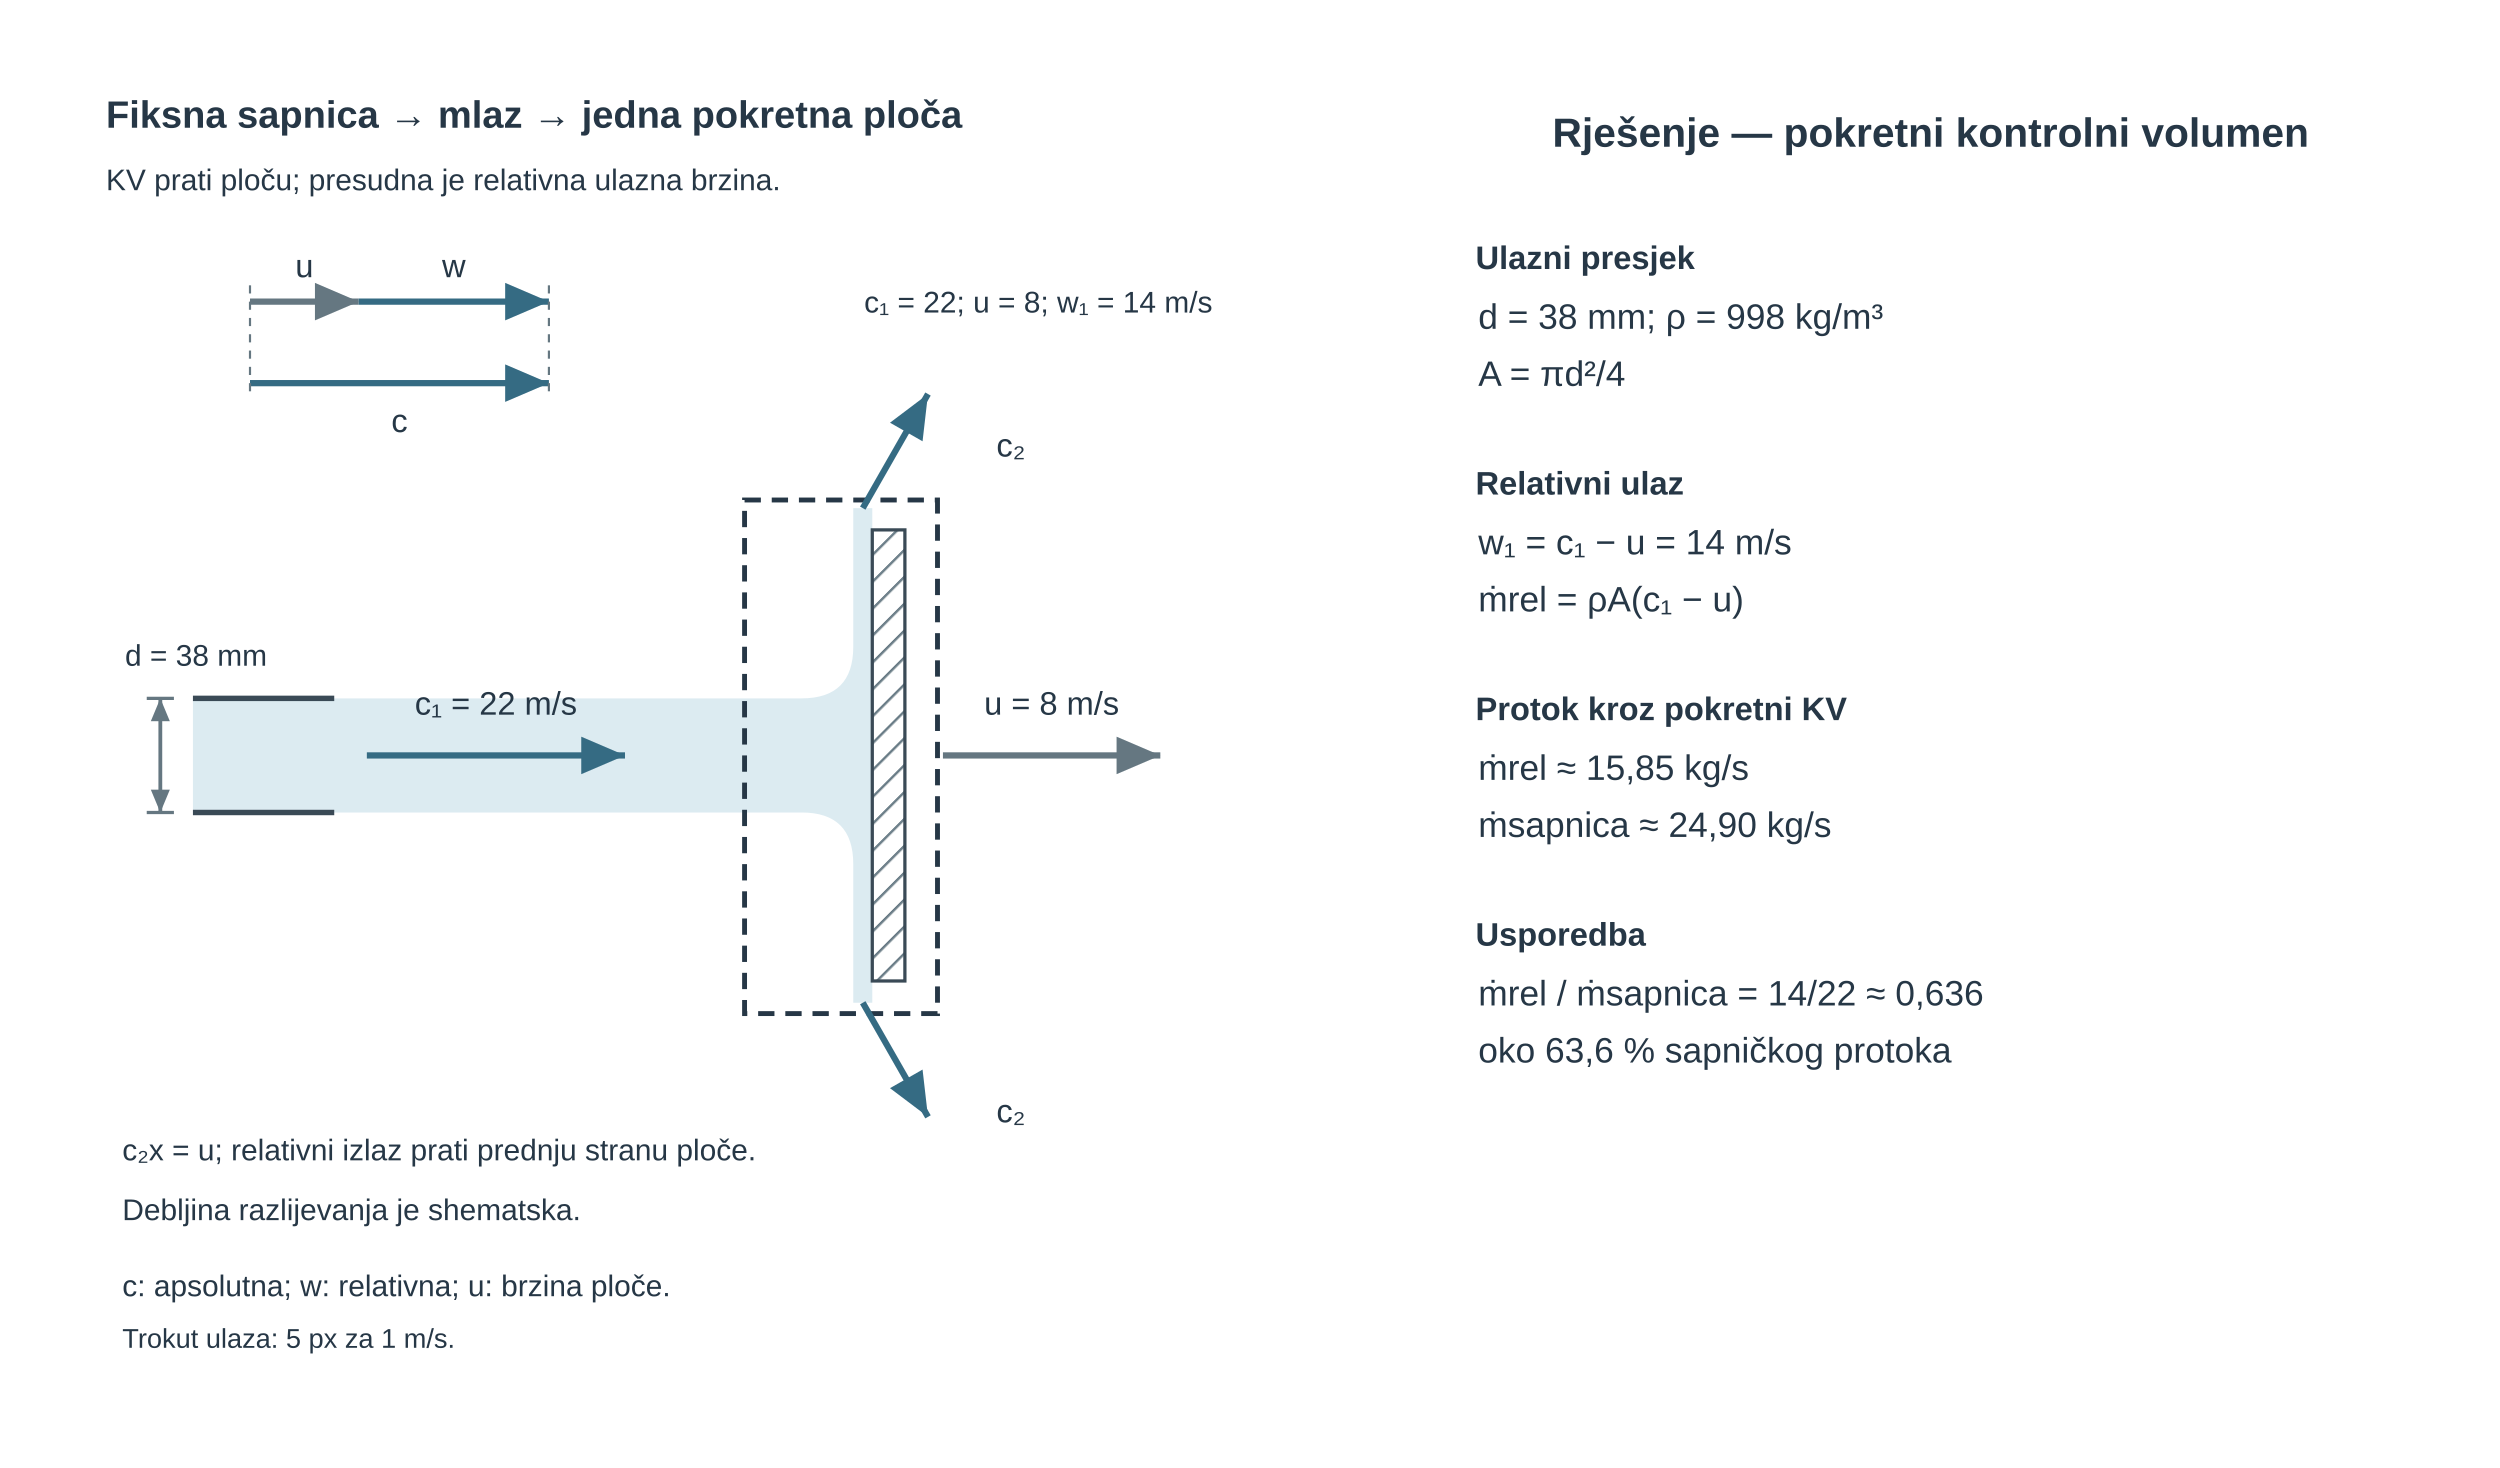
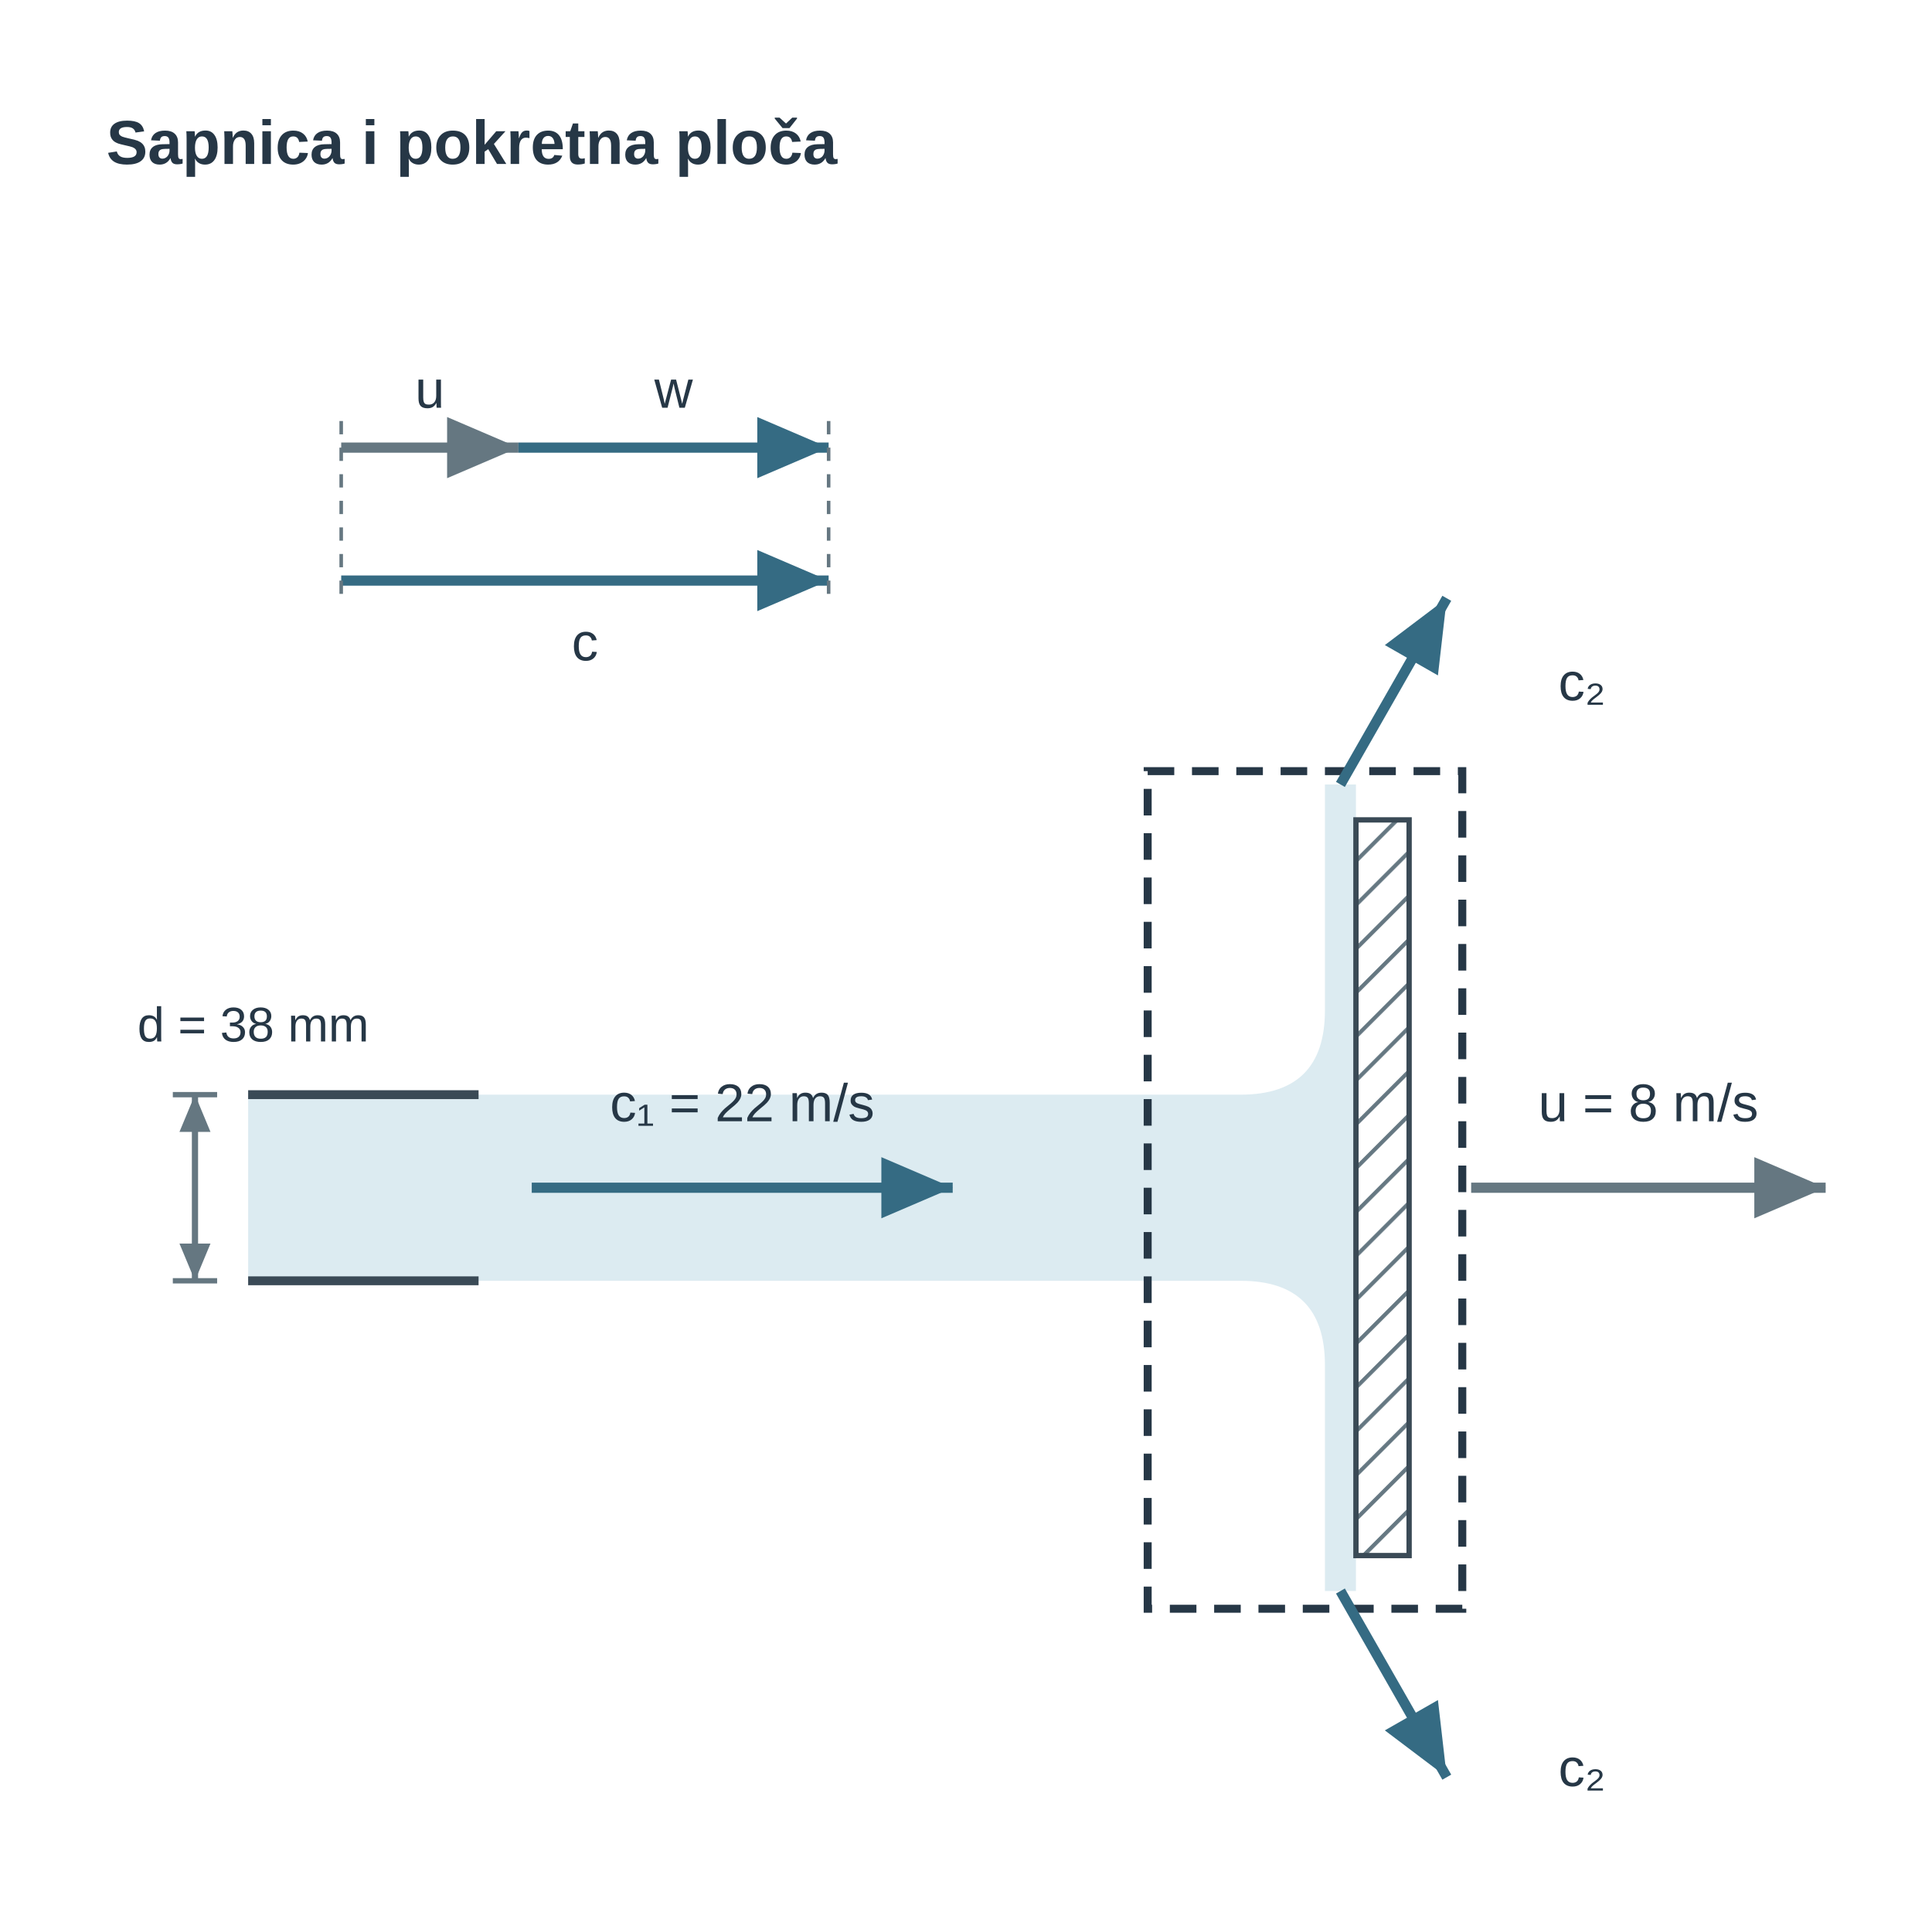
- <svg xmlns="http://www.w3.org/2000/svg" viewBox="0 0 920 540" role="img" aria-labelledby="u14p2_title u14p2_desc" preserveAspectRatio="xMidYMid meet" style="display:block;width:100%;max-width:920px;height:auto;">
+ <svg xmlns="http://www.w3.org/2000/svg" viewBox="0 0 436 430" role="img" aria-labelledby="u14p2_title u14p2_desc" preserveAspectRatio="xMidYMid meet" style="display:block;width:100%;max-width:436px;height:auto;">
  <defs>
    <pattern id="u14p2_hatch" width="7" height="7" patternUnits="userSpaceOnUse" patternTransform="rotate(45)">
      <line x1="0" y1="0" x2="0" y2="7" stroke="#657781" stroke-width="1.8" />
    </pattern>
    <marker id="u14p2_v" markerWidth="7" markerHeight="6" refX="7" refY="3" orient="auto">
      <path d="M0 0 L7 3 L0 6 Z" fill="#356b83" />
    </marker>
    <marker id="u14p2_dim" markerWidth="6" markerHeight="5" refX="6" refY="2.5" orient="auto-start-reverse">
      <path d="M0 0 L6 2.5 L0 5 Z" fill="#657781" />
    </marker>
    <marker id="u14p2_dimSmall" markerWidth="3" markerHeight="3" refX="3" refY="1.5" orient="auto-start-reverse">
      <path d="M0 0 L3 1.5 L0 3 Z" fill="#356b83" />
    </marker>
+     <marker id="u14p2_forceMarker" markerWidth="7" markerHeight="6" refX="7" refY="3" orient="auto">
+       <path d="M0 0 L7 3 L0 6 Z" fill="#356b83" />
+     </marker>
+     <marker id="u14p2_pressureMarker" markerWidth="7" markerHeight="6" refX="7" refY="3" orient="auto">
+       <path d="M0 0 L7 3 L0 6 Z" fill="#356b83" />
+     </marker>
+     <marker id="u14p2_reactionMarker" markerWidth="7" markerHeight="6" refX="7" refY="3" orient="auto">
+       <path d="M0 0 L7 3 L0 6 Z" fill="#356b83" />
+     </marker>
+     <marker id="u14p2_axisMarker" markerWidth="7" markerHeight="6" refX="7" refY="3" orient="auto">
+       <path d="M0 0 L7 3 L0 6 Z" fill="#3a4a56" />
+     </marker>
+     <marker id="u14p2_motionMarker" markerWidth="7" markerHeight="6" refX="7" refY="3" orient="auto">
+       <path d="M0 0 L7 3 L0 6 Z" fill="#657781" />
+     </marker>
  </defs>
-   <g font-family="Arial, Liberation Sans, sans-serif" fill="#3a4a56">
-     <defs>
-       <marker id="u14p2_forceMarker" markerWidth="7" markerHeight="6" refX="7" refY="3" orient="auto">
-         <path d="M0 0 L7 3 L0 6 Z" fill="#356b83" />
-       </marker>
-       <marker id="u14p2_pressureMarker" markerWidth="7" markerHeight="6" refX="7" refY="3" orient="auto">
-         <path d="M0 0 L7 3 L0 6 Z" fill="#356b83" />
-       </marker>
-       <marker id="u14p2_reactionMarker" markerWidth="7" markerHeight="6" refX="7" refY="3" orient="auto">
-         <path d="M0 0 L7 3 L0 6 Z" fill="#356b83" />
-       </marker>
-       <marker id="u14p2_axisMarker" markerWidth="7" markerHeight="6" refX="7" refY="3" orient="auto">
-         <path d="M0 0 L7 3 L0 6 Z" fill="#3a4a56" />
-       </marker>
-     </defs>
-     <defs>
-       <marker id="u14p2_motionMarker" markerWidth="7" markerHeight="6" refX="7" refY="3" orient="auto">
-         <path d="M0 0 L7 3 L0 6 Z" fill="#657781" />
-       </marker>
-     </defs>
-     <text x="39" y="47" font-size="14" fill="#263746" text-anchor="start" font-weight="700">Fiksna sapnica → mlaz → jedna pokretna ploča</text>
-     <text x="39" y="70" font-size="11" fill="#263746" text-anchor="start">KV prati ploču; presudna je relativna ulazna brzina.</text>
-     <path id="u14p2_inletTriangleu" d="M92 111 L132 111" fill="none" stroke="#657781" stroke-width="2.3" marker-end="url(#u14p2_motionMarker)" />
-     <text x="112.0" y="102" font-size="12" fill="#263746" text-anchor="middle">u</text>
-     <path id="u14p2_inletTrianglew" d="M132 111 L202 111" fill="none" stroke="#356b83" stroke-width="2.3" marker-end="url(#u14p2_reactionMarker)" />
-     <text x="167.0" y="102" font-size="12" fill="#263746" text-anchor="middle">w</text>
-     <path id="u14p2_inletTrianglec" d="M92 141 L202 141" fill="none" stroke="#356b83" stroke-width="2.3" marker-end="url(#u14p2_pressureMarker)" />
-     <text x="147.0" y="159" font-size="12" fill="#263746" text-anchor="middle">c</text>
-     <line x1="92" y1="105" x2="92" y2="145" stroke="#657781" stroke-width="0.8" stroke-dasharray="3 3" />
-     <line x1="202" y1="105" x2="202" y2="145" stroke="#657781" stroke-width="0.8" stroke-dasharray="3 3" />
-     <text x="318" y="115" font-size="11" fill="#263746" text-anchor="start">c₁ = 22; u = 8; w₁ = 14 m/s</text>
-     <defs />
-     <path id="u14p2_jetfluid" d="M71 257.0 H295 Q314 257.0 314 238.0 V187 H321 V369 H314 V318.0 Q314 299.0 295 299.0 H71 Z" fill="#dcebf1" stroke="none" stroke-width="1.8" />
-     <line id="u14p2_jettop" x1="71" y1="257.0" x2="123" y2="257.0" stroke="#3a4a56" stroke-width="2" />
-     <line id="u14p2_jetbottom" x1="71" y1="299.0" x2="123" y2="299.0" stroke="#3a4a56" stroke-width="2" />
-     <rect id="u14p2_jetplate" x="321" y="195" width="12" height="166" rx="0" fill="url(#u14p2_hatch)" stroke="#3a4a56" stroke-width="1.2" />
-     <path id="u14p2_movingCV" d="M274 184 H345 V373 H274 Z" fill="none" stroke="#263746" stroke-width="1.8" stroke-dasharray="6 4" data-mf1-role="control-volume" />
-     <path id="u14p2_inflow" d="M135 278 L230 278" fill="none" stroke="#356b83" stroke-width="2.3" marker-end="url(#u14p2_pressureMarker)" />
-     <text x="182.5" y="263" font-size="12" fill="#263746" text-anchor="middle">c₁ = 22 m/s</text>
-     <line x1="54" y1="257.0" x2="64" y2="257.0" stroke="#657781" stroke-width="1.2" />
-     <line x1="54" y1="299.0" x2="64" y2="299.0" stroke="#657781" stroke-width="1.2" />
-     <path id="u14p2_d" d="M59 257.0 L59 299.0" fill="none" stroke="#657781" stroke-width="1.4" marker-start="url(#u14p2_dim)" marker-end="url(#u14p2_dim)" />
-     <text x="46" y="245" font-size="11" fill="#263746" text-anchor="start">d = 38 mm</text>
-     <path id="u14p2_outTop" d="M317.5 187 L341.5 145" fill="none" stroke="#356b83" stroke-width="2.3" marker-end="url(#u14p2_pressureMarker)" />
-     <text x="372" y="168" font-size="12" fill="#263746" text-anchor="middle">c₂</text>
-     <path id="u14p2_outBottom" d="M317.5 369 L341.5 411" fill="none" stroke="#356b83" stroke-width="2.3" marker-end="url(#u14p2_pressureMarker)" />
-     <text x="372" y="413" font-size="12" fill="#263746" text-anchor="middle">c₂</text>
-     <path id="u14p2_motion" d="M347 278 L427 278" fill="none" stroke="#657781" stroke-width="2.3" marker-end="url(#u14p2_motionMarker)" />
-     <text x="387.0" y="263" font-size="12" fill="#263746" text-anchor="middle">u = 8 m/s</text>
-     <text x="45" y="427" font-size="11" fill="#263746" text-anchor="start">c₂x = u; relativni izlaz prati prednju stranu ploče.</text>
-     <text x="45" y="449" font-size="11" fill="#263746" text-anchor="start">Debljina razlijevanja je shematska.</text>
-     <text x="45" y="477" font-size="11" fill="#263746" text-anchor="start">c: apsolutna; w: relativna; u: brzina ploče.</text>
-     <text x="45" y="496" font-size="10" fill="#263746" text-anchor="start">Trokut ulaza: 5 px za 1 m/s.</text>
-     <text x="710.5" y="54" font-size="15" fill="#263746" text-anchor="middle" font-weight="700">Rješenje — pokretni kontrolni volumen</text>
-     <text x="543" y="99" font-size="12" fill="#263746" text-anchor="start" font-weight="700">Ulazni presjek</text>
-     <text x="544" y="121" font-size="13" fill="#263746" text-anchor="start">d = 38 mm; ρ = 998 kg/m³</text>
-     <text x="544" y="142" font-size="13" fill="#263746" text-anchor="start">A = πd²/4</text>
-     <text x="543" y="182" font-size="12" fill="#263746" text-anchor="start" font-weight="700">Relativni ulaz</text>
-     <text x="544" y="204" font-size="13" fill="#263746" text-anchor="start">w₁ = c₁ − u = 14 m/s</text>
-     <text x="544" y="225" font-size="13" fill="#263746" text-anchor="start">ṁrel = ρA(c₁ − u)</text>
-     <text x="543" y="265" font-size="12" fill="#263746" text-anchor="start" font-weight="700">Protok kroz pokretni KV</text>
-     <text x="544" y="287" font-size="13" fill="#263746" text-anchor="start">ṁrel ≈ 15,85 kg/s</text>
-     <text x="544" y="308" font-size="13" fill="#263746" text-anchor="start">ṁsapnica ≈ 24,90 kg/s</text>
-     <text x="543" y="348" font-size="12" fill="#263746" text-anchor="start" font-weight="700">Usporedba</text>
-     <text x="544" y="370" font-size="13" fill="#263746" text-anchor="start">ṁrel / ṁsapnica = 14/22 ≈ 0,636</text>
-     <text x="544" y="391" font-size="13" fill="#263746" text-anchor="start">oko 63,6 % sapničkog protoka</text>
+   <g id="u14p2_title-scene-1" transform="translate(-15 -10)">
+     <g font-family="Arial, Liberation Sans, sans-serif" fill="#3a4a56">
+       <text x="39" y="47" font-size="14" fill="#263746" text-anchor="start" font-weight="700">Sapnica i pokretna ploča</text>
+       <path id="u14p2_inletTriangleu" d="M92 111 L132 111" fill="none" stroke="#657781" stroke-width="2.3" marker-end="url(#u14p2_motionMarker)" />
+       <text x="112.0" y="102" font-size="12" fill="#263746" text-anchor="middle">u</text>
+       <path id="u14p2_inletTrianglew" d="M132 111 L202 111" fill="none" stroke="#356b83" stroke-width="2.3" marker-end="url(#u14p2_reactionMarker)" />
+       <text x="167.0" y="102" font-size="12" fill="#263746" text-anchor="middle">w</text>
+       <path id="u14p2_inletTrianglec" d="M92 141 L202 141" fill="none" stroke="#356b83" stroke-width="2.3" marker-end="url(#u14p2_pressureMarker)" />
+       <text x="147.0" y="159" font-size="12" fill="#263746" text-anchor="middle">c</text>
+       <line x1="92" y1="105" x2="92" y2="145" stroke="#657781" stroke-width="0.8" stroke-dasharray="3 3" />
+       <line x1="202" y1="105" x2="202" y2="145" stroke="#657781" stroke-width="0.8" stroke-dasharray="3 3" />
+       <path id="u14p2_jetfluid" d="M71 257.0 H295 Q314 257.0 314 238.0 V187 H321 V369 H314 V318.0 Q314 299.0 295 299.0 H71 Z" fill="#dcebf1" stroke="none" stroke-width="1.8" />
+       <line id="u14p2_jettop" x1="71" y1="257.0" x2="123" y2="257.0" stroke="#3a4a56" stroke-width="2" />
+       <line id="u14p2_jetbottom" x1="71" y1="299.0" x2="123" y2="299.0" stroke="#3a4a56" stroke-width="2" />
+       <rect id="u14p2_jetplate" x="321" y="195" width="12" height="166" rx="0" fill="url(#u14p2_hatch)" stroke="#3a4a56" stroke-width="1.2" />
+       <path id="u14p2_movingCV" d="M274 184 H345 V373 H274 Z" fill="none" stroke="#263746" stroke-width="1.8" stroke-dasharray="6 4" data-mf1-role="control-volume" />
+       <path id="u14p2_inflow" d="M135 278 L230 278" fill="none" stroke="#356b83" stroke-width="2.3" marker-end="url(#u14p2_pressureMarker)" />
+       <text x="182.5" y="263" font-size="12" fill="#263746" text-anchor="middle">c₁ = 22 m/s</text>
+       <line x1="54" y1="257.0" x2="64" y2="257.0" stroke="#657781" stroke-width="1.2" />
+       <line x1="54" y1="299.0" x2="64" y2="299.0" stroke="#657781" stroke-width="1.2" />
+       <path id="u14p2_d" d="M59 257.0 L59 299.0" fill="none" stroke="#657781" stroke-width="1.4" marker-start="url(#u14p2_dim)" marker-end="url(#u14p2_dim)" />
+       <text x="46" y="245" font-size="11" fill="#263746" text-anchor="start">d = 38 mm</text>
+       <path id="u14p2_outTop" d="M317.5 187 L341.5 145" fill="none" stroke="#356b83" stroke-width="2.3" marker-end="url(#u14p2_pressureMarker)" />
+       <text x="372" y="168" font-size="12" fill="#263746" text-anchor="middle">c₂</text>
+       <path id="u14p2_outBottom" d="M317.5 369 L341.5 411" fill="none" stroke="#356b83" stroke-width="2.3" marker-end="url(#u14p2_pressureMarker)" />
+       <text x="372" y="413" font-size="12" fill="#263746" text-anchor="middle">c₂</text>
+       <path id="u14p2_motion" d="M347 278 L427 278" fill="none" stroke="#657781" stroke-width="2.3" marker-end="url(#u14p2_motionMarker)" />
+       <text x="387.0" y="263" font-size="12" fill="#263746" text-anchor="middle">u = 8 m/s</text>
+     </g>
  </g>
</svg>
